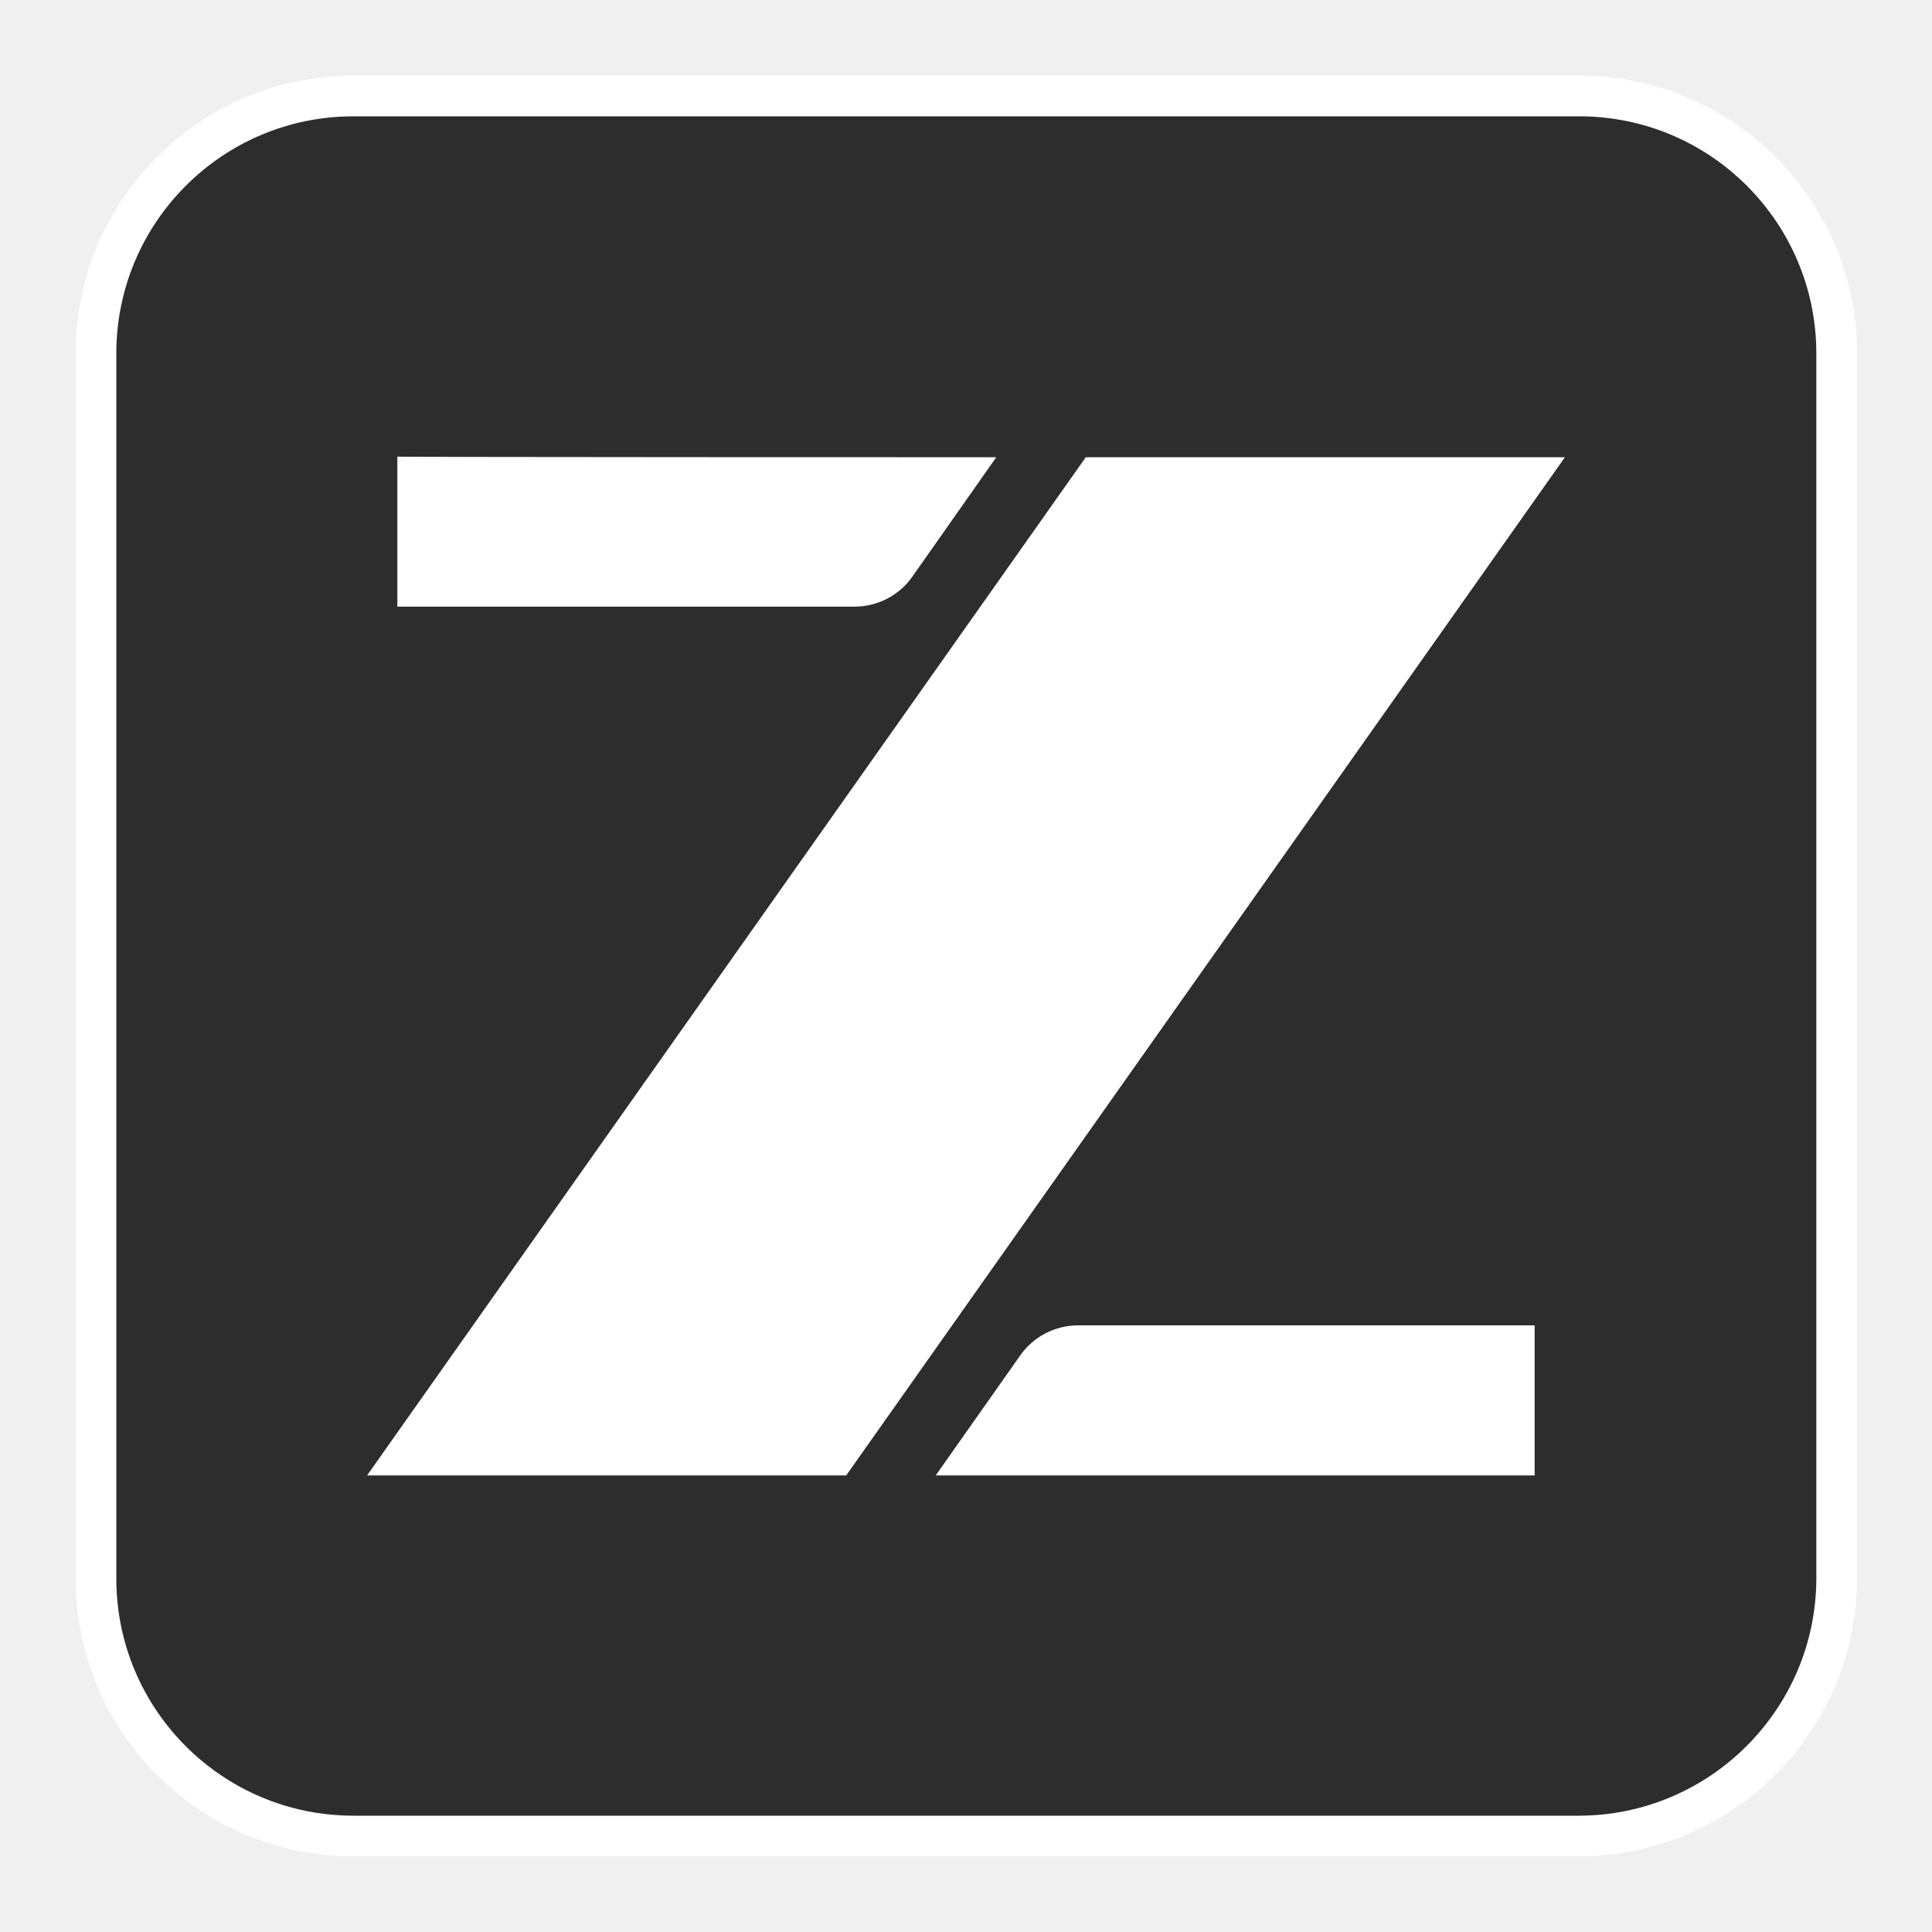
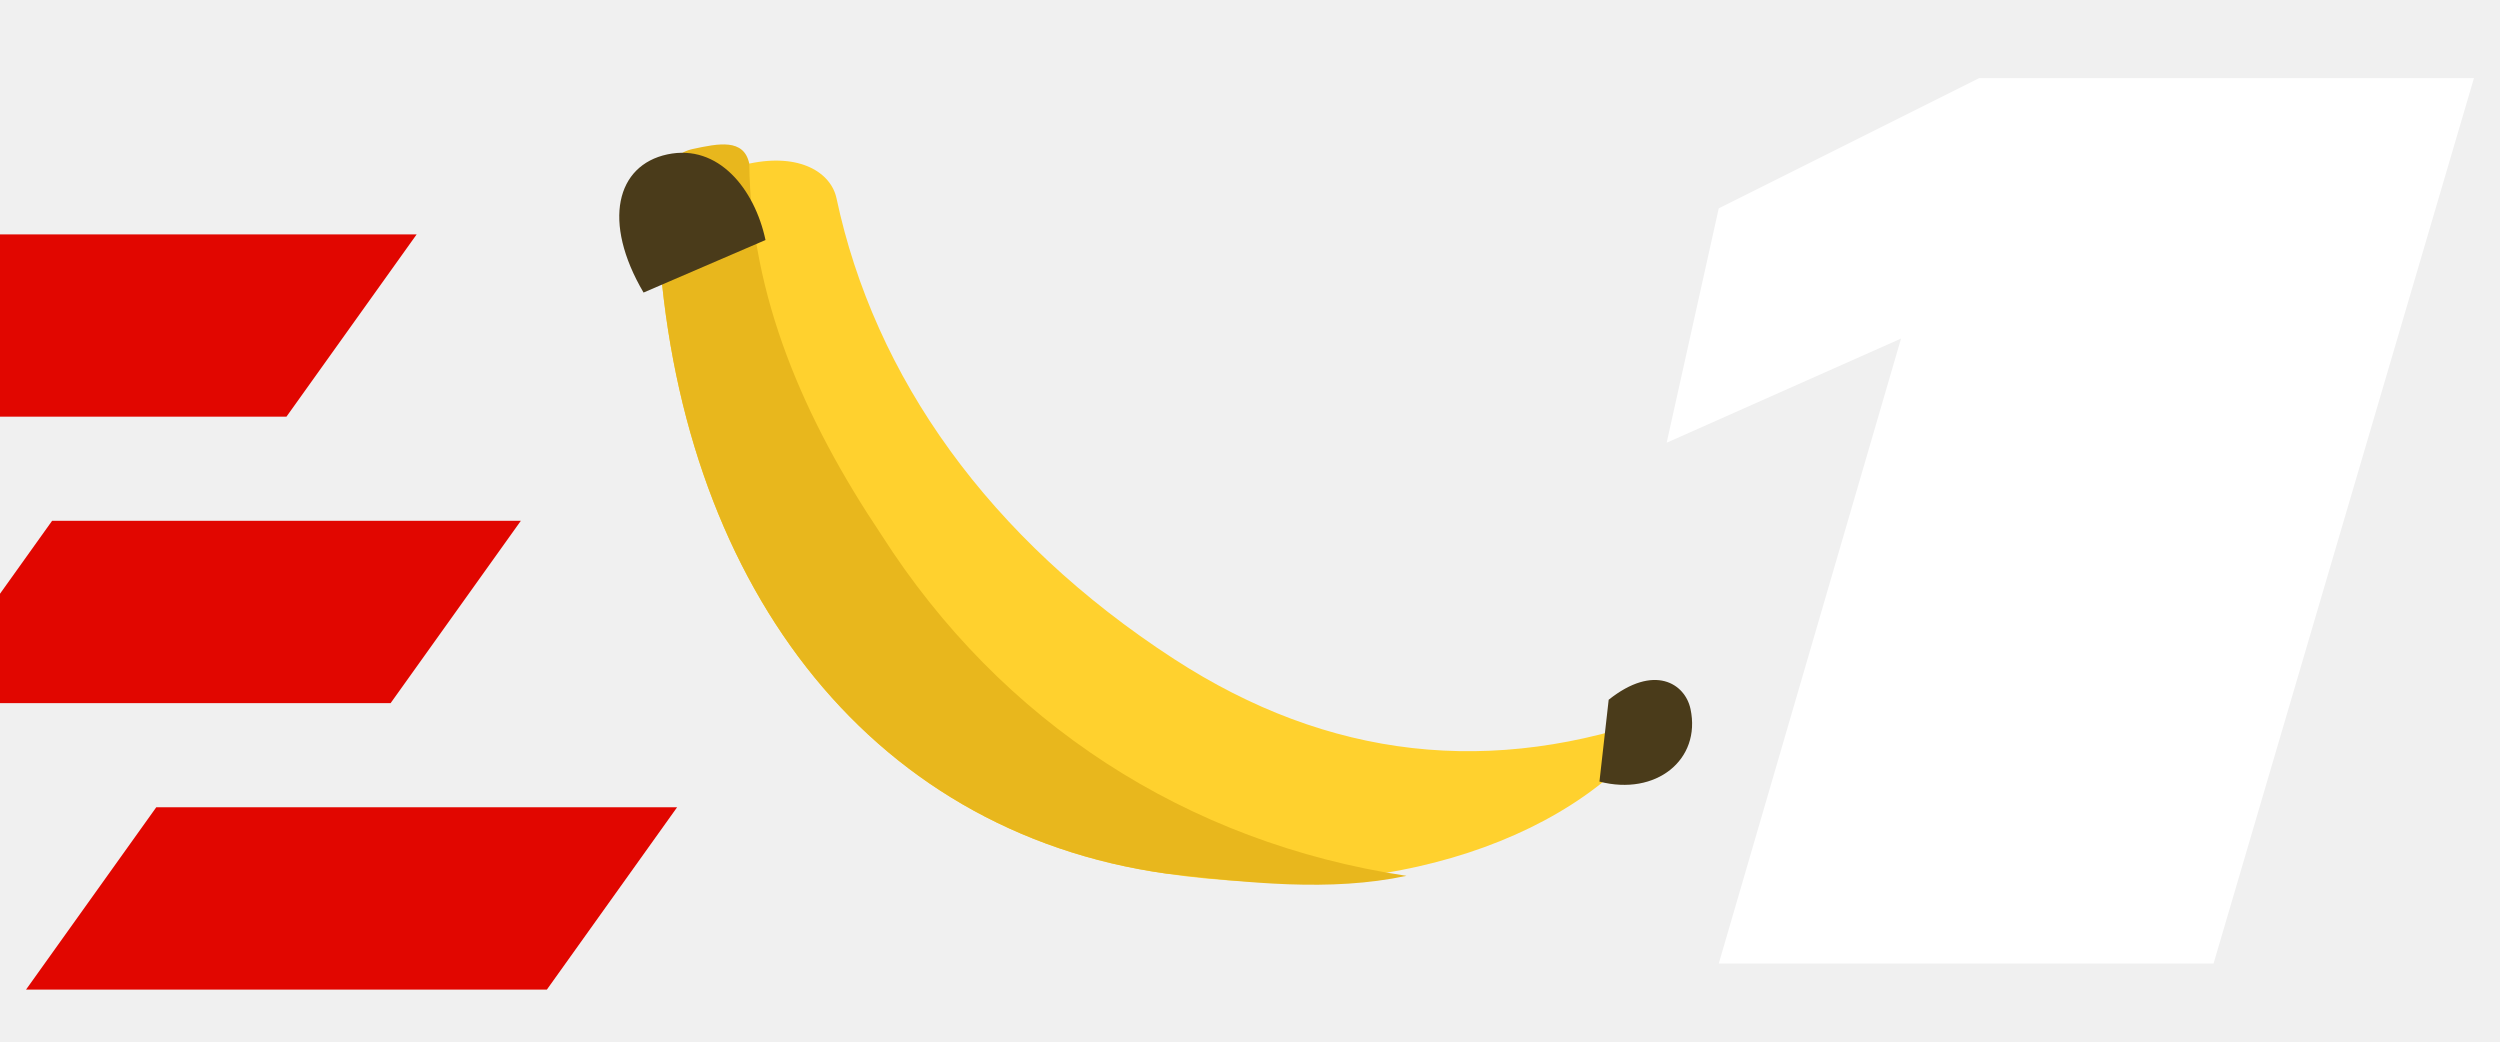
- <svg xmlns="http://www.w3.org/2000/svg" version="1.1" x="0px" y="0px" viewBox="0 0 30 30" style="enable-background:new 0 0 30 30;" xml:space="preserve">
-   <defs>
-     <style type="text/css">
-     .st194{fill:#2D2D2D;stroke:#FFFFFF;stroke-width:0.632;stroke-miterlimit:10;}
-     .st23{fill:#FFFFFF;}
- 
-     .z-breathe {
-       animation: breathe 2.5s ease-in-out infinite;
-     }
- 
-     @keyframes breathe {
-       0%, 100% { opacity: 0.7; }
-       50% { opacity: 1; }
-     }
-   </style>
-   </defs>
-   <g>
-     <path class="st194" d="M24.51,28.51H5.49c-2.21,0-4-1.79-4-4V5.49c0-2.21,1.79-4,4-4h19.03c2.21,0,4,1.79,4,4v19.03     C28.51,26.72,26.72,28.51,24.51,28.51z" />
-     <g class="z-breathe">
-       <path class="st23" d="M15.47,7.1l-1.3,1.85c-0.2,0.29-0.54,0.47-0.9,0.47h-7.1V7.09C6.16,7.1,15.47,7.1,15.47,7.1z" />
-       <polygon class="st23" points="24.3,7.1 13.14,22.91 5.7,22.91 16.86,7.1" />
-       <path class="st23" d="M14.53,22.91l1.31-1.86c0.2-0.29,0.54-0.47,0.9-0.47h7.09v2.33H14.53z" />
-     </g>
+ <svg xmlns="http://www.w3.org/2000/svg" viewBox="0 0 96 40" width="96" height="40">
+   <g fill="#e10600">
+     <path d="M0 9 H16 L11 16 H-5 Z" />
+     <path d="M2 20 H20 L15 27 H-3 Z" />
+     <path d="M6 31 H26 L21 38 H1 Z" />
  </g>
+   <g transform="rotate(-12 46 20)">
+     <path d="M28 5c-2 13 3 24 14 28 8 3 16 2 20-2-7 1-13-1-18-6-6-6-9-13-9-20 0-1-1-2-3-2-2 0-4 1-4 2z" fill="#ffd12e" />
+     <path d="M28 5c-2 13 3 24 14 28 3 1 6 2 9 2-8-3-14-9-17-17-2-5-3-10-2-15 0-1-1-1-2-1s-2 1-2 3z" fill="#e8b71d" />
+     <path d="M27 7c-1-3 0-5 2-5s3 2 3 4z" fill="#4a3b1a" />
+     <path d="M60 30c2-1 3 0 3 1 0 2-2 3-4 2z" fill="#4a3b1a" />
+   </g>
+   <path d="M76 3 h19 l-10 34 h-19 l7-24 -9 4 2-9 z" fill="#ffffff" />
</svg>
